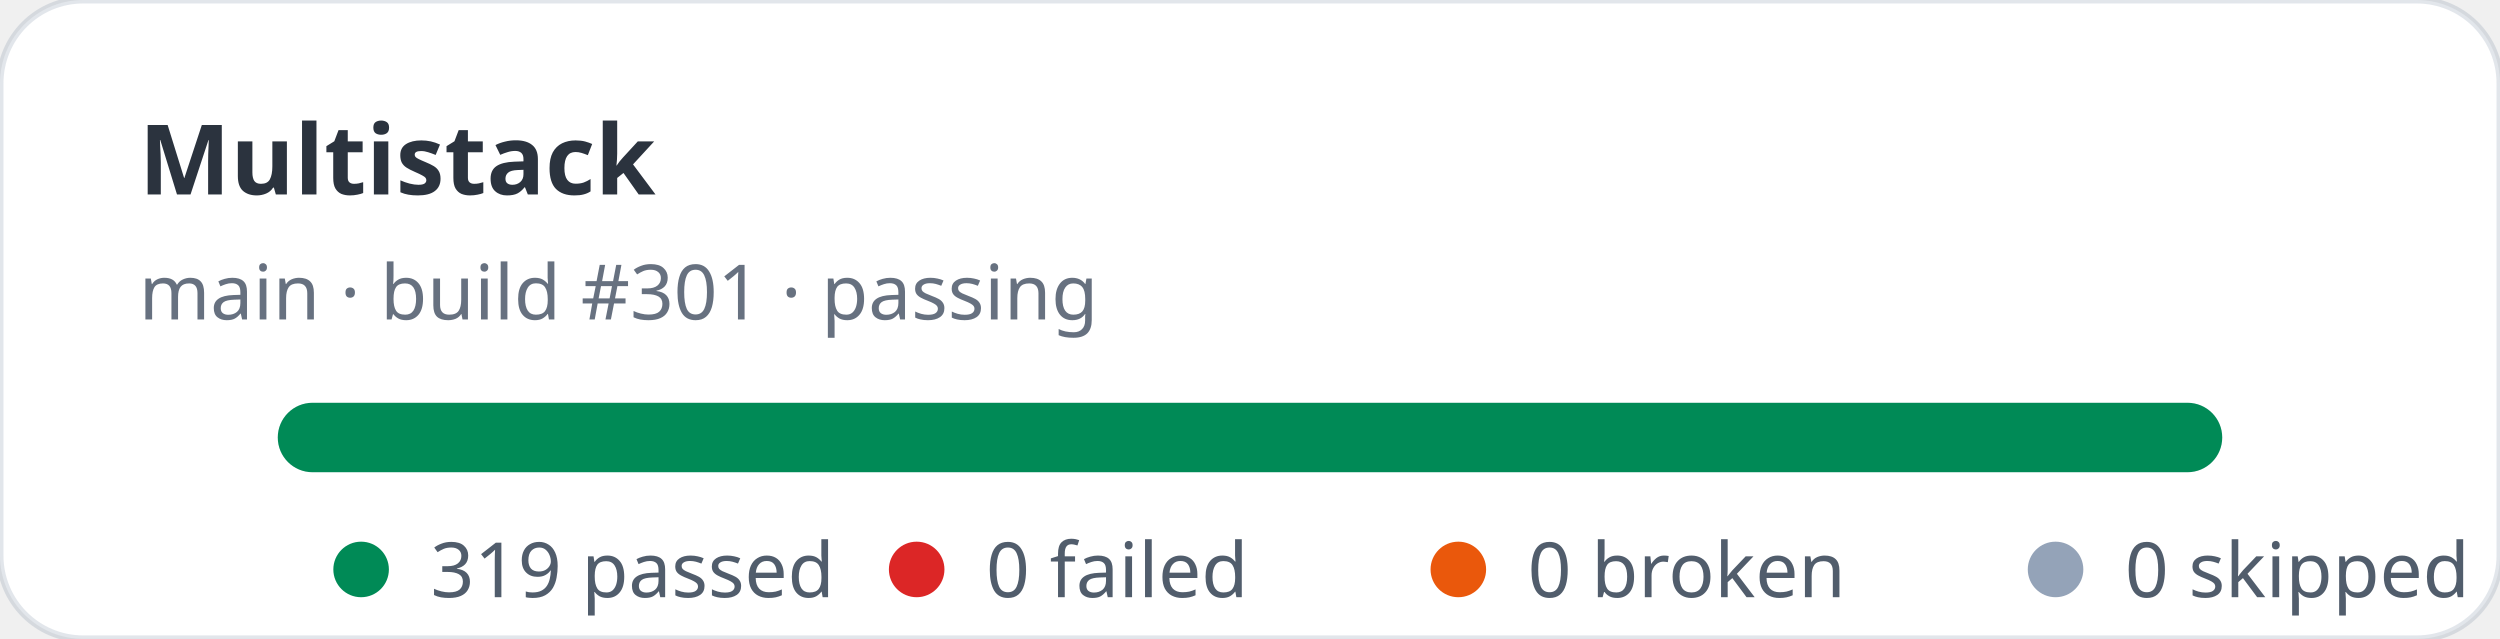
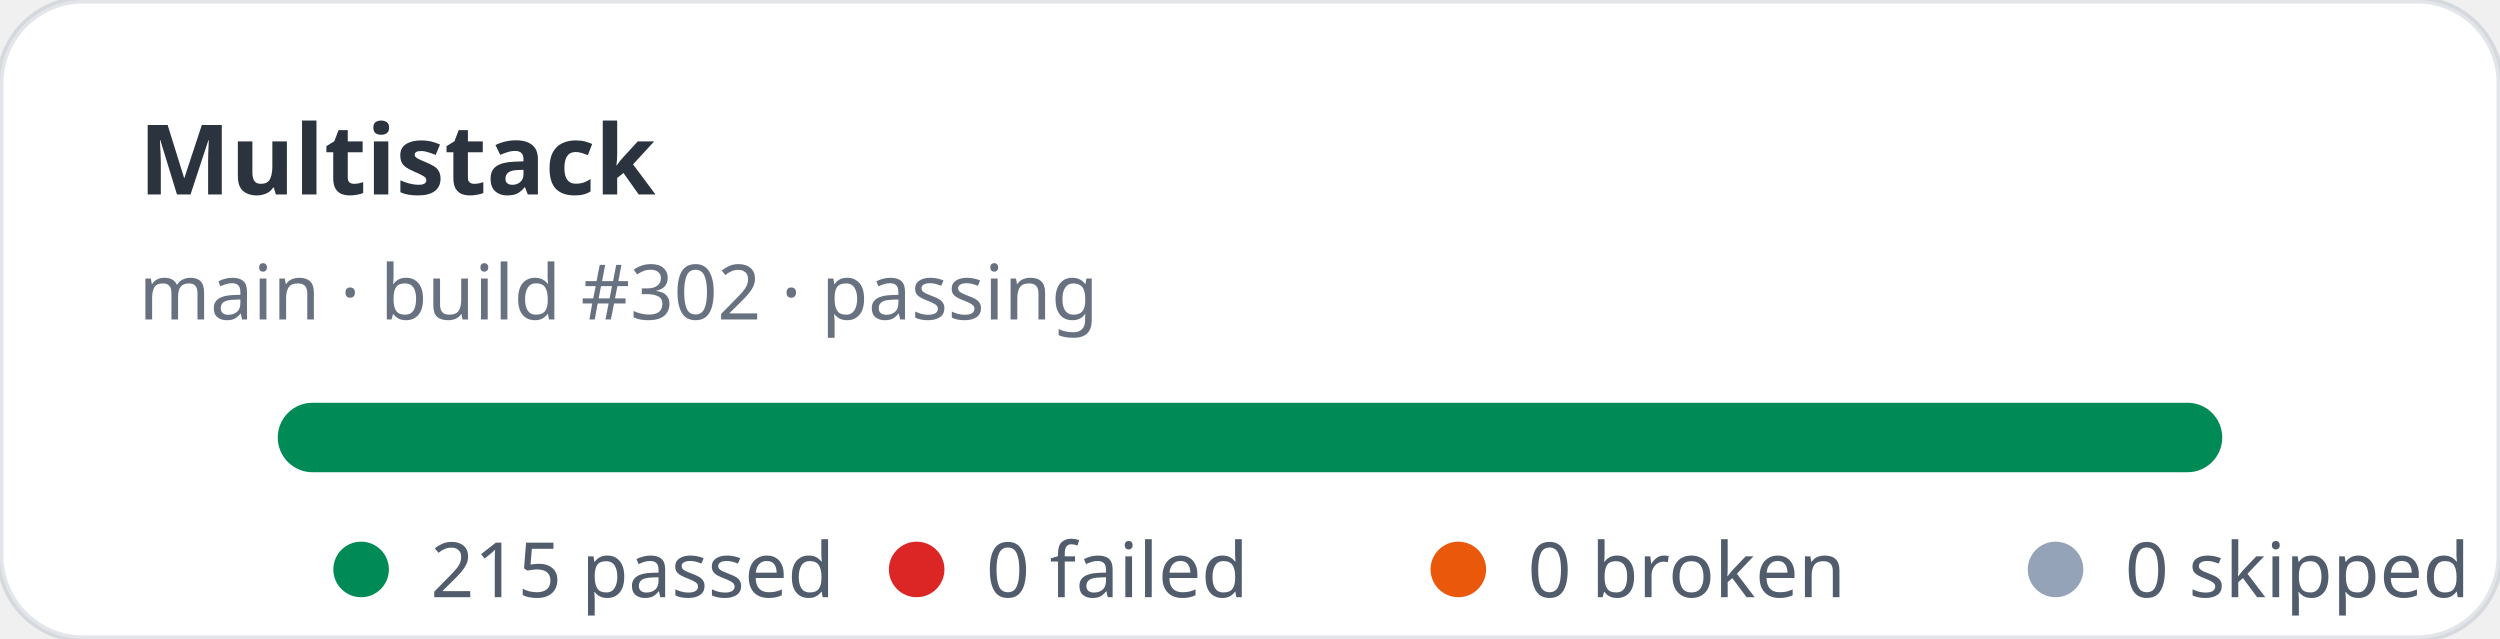
- <svg xmlns="http://www.w3.org/2000/svg" width="360" height="92" viewBox="0 0 360 92" role="img" aria-label="Multistack stats: 319 passed, 0 failed">
+ <svg xmlns="http://www.w3.org/2000/svg" width="360" height="92" viewBox="0 0 360 92" role="img" aria-label="Multistack stats: 215 passed, 0 failed">
  <rect width="360" height="92" rx="12" fill="#ffffff" stroke="rgba(11,48,86,0.12)" />
  <text x="20" y="28" fill="rgba(1,10,24,0.83)" font-family="ui-sans-serif,system-ui,sans-serif" font-size="14" font-weight="700">Multistack</text>
-   <text x="20" y="46" fill="rgba(2,19,44,0.6)" font-family="ui-sans-serif,system-ui,sans-serif" font-size="11">main · build #301 · passing</text>
+   <text x="20" y="46" fill="rgba(2,19,44,0.6)" font-family="ui-sans-serif,system-ui,sans-serif" font-size="11">main · build #302 · passing</text>
  <rect x="40" y="58" width="280" height="10" rx="5" fill="#e2e8f0" />
  <rect x="40" y="58" width="280" height="10" rx="5" fill="#008a56" />
  <g font-family="ui-sans-serif,system-ui,sans-serif" font-size="11" fill="rgba(1,18,40,0.68)">
    <circle cx="52" cy="82" r="4" fill="#008a56" />
-     <text x="62" y="86">319 passed</text>
+     <text x="62" y="86">215 passed</text>
    <circle cx="132" cy="82" r="4" fill="#dc2626" />
    <text x="142" y="86">0 failed</text>
    <circle cx="210" cy="82" r="4" fill="#ea580c" />
    <text x="220" y="86">0 broken</text>
    <circle cx="296" cy="82" r="4" fill="#94a3b8" />
    <text x="306" y="86">0 skipped</text>
  </g>
</svg>
